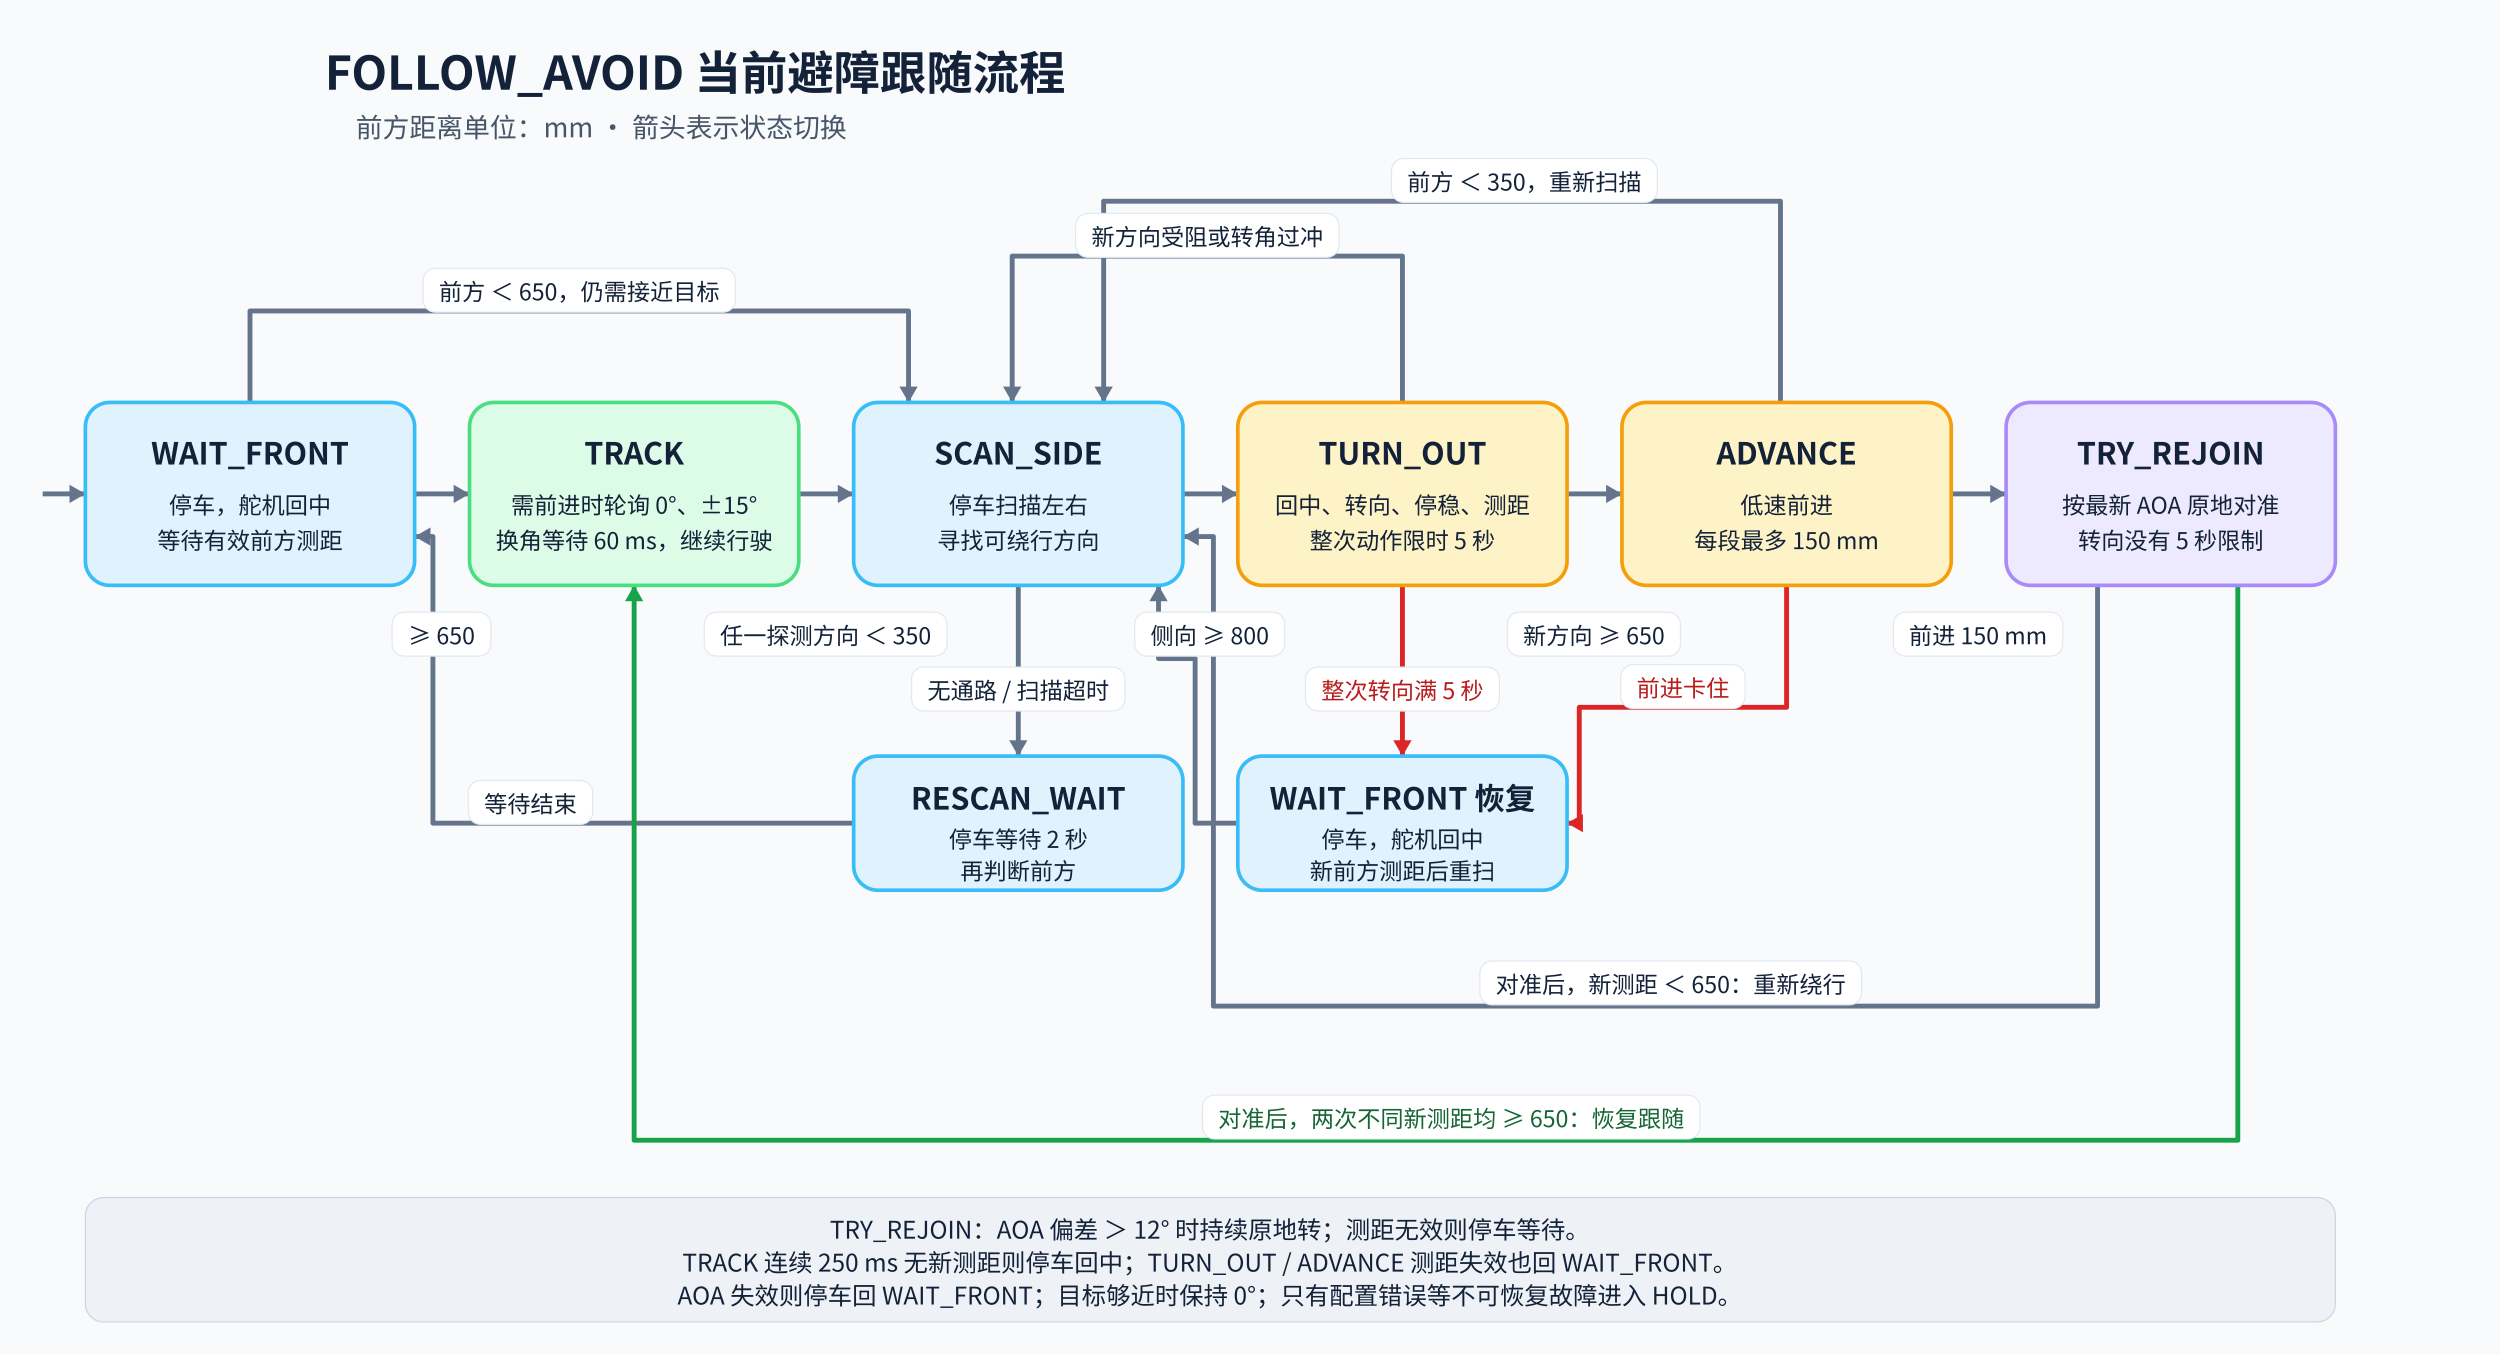
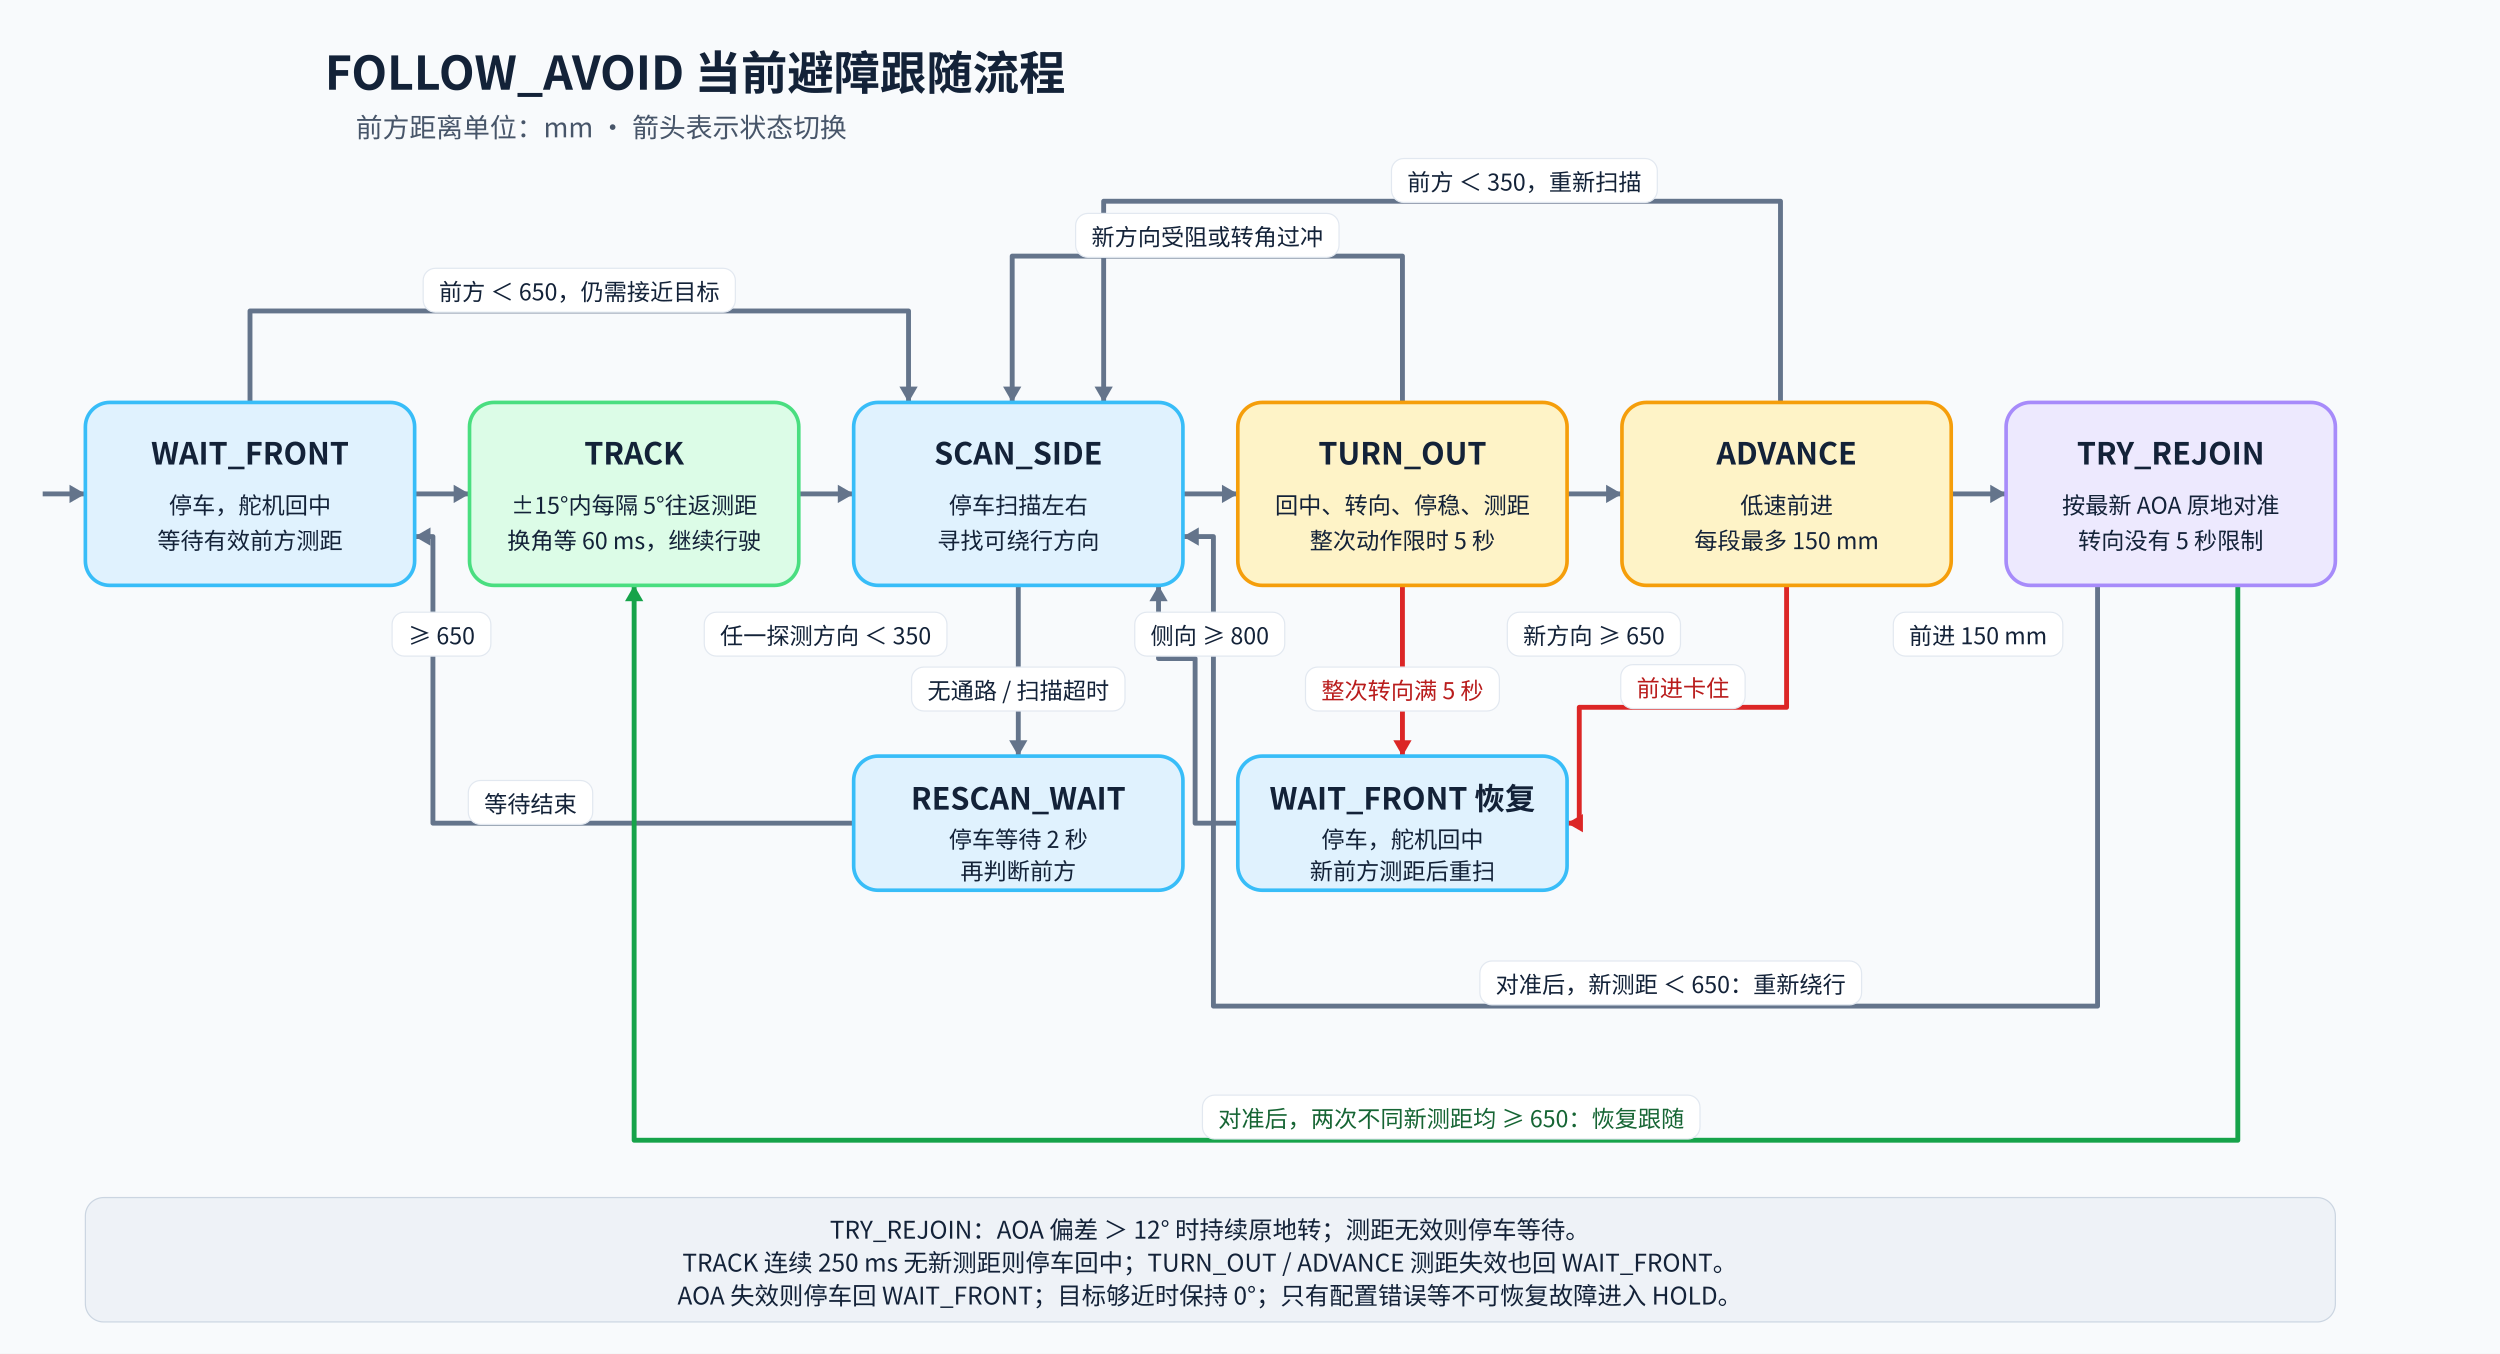
<svg xmlns="http://www.w3.org/2000/svg" width="2050" height="1110" viewBox="0 0 2050 1110">
  <rect width="2050" height="1110" fill="#f8fafc" />
  <polyline points="35,405 70,405" fill="none" stroke="#64748b" stroke-width="4" stroke-linejoin="round" />
  <polygon points="70.0,405.0 57.0,412.5 57.0,397.5" fill="#64748b" />
  <polyline points="340,405 385,405" fill="none" stroke="#64748b" stroke-width="4" stroke-linejoin="round" />
  <polygon points="385.0,405.0 372.0,412.5 372.0,397.5" fill="#64748b" />
  <polyline points="655,405 700,405" fill="none" stroke="#64748b" stroke-width="4" stroke-linejoin="round" />
  <polygon points="700.0,405.0 687.0,412.5 687.0,397.5" fill="#64748b" />
  <polyline points="970,405 1015,405" fill="none" stroke="#64748b" stroke-width="4" stroke-linejoin="round" />
  <polygon points="1015.0,405.0 1002.0,412.5 1002.0,397.5" fill="#64748b" />
  <polyline points="1285,405 1330,405" fill="none" stroke="#64748b" stroke-width="4" stroke-linejoin="round" />
  <polygon points="1330.0,405.0 1317.0,412.5 1317.0,397.5" fill="#64748b" />
  <polyline points="1600,405 1645,405" fill="none" stroke="#64748b" stroke-width="4" stroke-linejoin="round" />
  <polygon points="1645.0,405.0 1632.0,412.5 1632.0,397.5" fill="#64748b" />
  <polyline points="205,330 205,255 745,255 745,330" fill="none" stroke="#64748b" stroke-width="4" stroke-linejoin="round" />
  <polygon points="745.0,330.0 737.5,317.0 752.5,317.0" fill="#64748b" />
  <polyline points="1150,330 1150,210 830,210 830,330" fill="none" stroke="#64748b" stroke-width="4" stroke-linejoin="round" />
  <polygon points="830.0,330.0 822.5,317.0 837.5,317.0" fill="#64748b" />
  <polyline points="1460,330 1460,165 905,165 905,330" fill="none" stroke="#64748b" stroke-width="4" stroke-linejoin="round" />
  <polygon points="905.0,330.0 897.5,317.0 912.5,317.0" fill="#64748b" />
  <polyline points="835,480 835,620" fill="none" stroke="#64748b" stroke-width="4" stroke-linejoin="round" />
  <polygon points="835.0,620.0 827.5,607.0 842.5,607.0" fill="#64748b" />
  <polyline points="1150,480 1150,620" fill="none" stroke="#dc2626" stroke-width="4" stroke-linejoin="round" />
  <polygon points="1150.0,620.0 1142.5,607.0 1157.5,607.0" fill="#dc2626" />
  <polyline points="1465,480 1465,580 1295,580 1295,675 1285,675" fill="none" stroke="#dc2626" stroke-width="4" stroke-linejoin="round" />
  <polygon points="1285.0,675.0 1298.0,667.5 1298.0,682.5" fill="#dc2626" />
  <polyline points="1015,675 980,675 980,540 950,540 950,480" fill="none" stroke="#64748b" stroke-width="4" stroke-linejoin="round" />
  <polygon points="950.0,480.0 957.5,493.0 942.5,493.0" fill="#64748b" />
  <polyline points="700,675 355,675 355,440 340,440" fill="none" stroke="#64748b" stroke-width="4" stroke-linejoin="round" />
  <polygon points="340.0,440.0 353.0,432.5 353.0,447.5" fill="#64748b" />
  <polyline points="1720,480 1720,825 995,825 995,440 970,440" fill="none" stroke="#64748b" stroke-width="4" stroke-linejoin="round" />
  <polygon points="970.0,440.0 983.0,432.5 983.0,447.5" fill="#64748b" />
  <polyline points="1835,480 1835,935 520,935 520,480" fill="none" stroke="#16a34a" stroke-width="4" stroke-linejoin="round" />
  <polygon points="520.0,480.0 527.5,493.0 512.5,493.0" fill="#16a34a" />
  <rect x="70" y="330" width="270" height="150" rx="20" fill="#e0f2fe" stroke="#38bdf8" stroke-width="3" />
  <text x="205" y="370" text-anchor="middle" dominant-baseline="central" font-family="Noto Sans CJK SC" font-size="25" font-weight="700" fill="#132238">WAIT_FRONT</text>
  <text x="205" y="413" text-anchor="middle" dominant-baseline="central" font-family="Noto Sans CJK SC" font-size="19" font-weight="400" fill="#132238">停车，舵机回中</text>
  <text x="205" y="442" text-anchor="middle" dominant-baseline="central" font-family="Noto Sans CJK SC" font-size="19" font-weight="400" fill="#132238">等待有效前方测距</text>
  <rect x="385" y="330" width="270" height="150" rx="20" fill="#dcfce7" stroke="#4ade80" stroke-width="3" />
  <text x="520" y="370" text-anchor="middle" dominant-baseline="central" font-family="Noto Sans CJK SC" font-size="25" font-weight="700" fill="#132238">TRACK</text>
-   <text x="520" y="413" text-anchor="middle" dominant-baseline="central" font-family="Noto Sans CJK SC" font-size="19" font-weight="400" fill="#132238">需前进时轮询 0°、±15°</text>
-   <text x="520" y="442" text-anchor="middle" dominant-baseline="central" font-family="Noto Sans CJK SC" font-size="19" font-weight="400" fill="#132238">换角等待 60 ms，继续行驶</text>
+   <text x="520" y="413" text-anchor="middle" dominant-baseline="central" font-family="Noto Sans CJK SC" font-size="19" font-weight="400" fill="#132238">±15°内每隔 5°往返测距</text>
+   <text x="520" y="442" text-anchor="middle" dominant-baseline="central" font-family="Noto Sans CJK SC" font-size="19" font-weight="400" fill="#132238">换角等 60 ms，继续行驶</text>
  <rect x="700" y="330" width="270" height="150" rx="20" fill="#e0f2fe" stroke="#38bdf8" stroke-width="3" />
  <text x="835" y="370" text-anchor="middle" dominant-baseline="central" font-family="Noto Sans CJK SC" font-size="25" font-weight="700" fill="#132238">SCAN_SIDE</text>
  <text x="835" y="413" text-anchor="middle" dominant-baseline="central" font-family="Noto Sans CJK SC" font-size="19" font-weight="400" fill="#132238">停车扫描左右</text>
  <text x="835" y="442" text-anchor="middle" dominant-baseline="central" font-family="Noto Sans CJK SC" font-size="19" font-weight="400" fill="#132238">寻找可绕行方向</text>
  <rect x="1015" y="330" width="270" height="150" rx="20" fill="#fef3c7" stroke="#f59e0b" stroke-width="3" />
  <text x="1150" y="370" text-anchor="middle" dominant-baseline="central" font-family="Noto Sans CJK SC" font-size="25" font-weight="700" fill="#132238">TURN_OUT</text>
  <text x="1150" y="413" text-anchor="middle" dominant-baseline="central" font-family="Noto Sans CJK SC" font-size="19" font-weight="400" fill="#132238">回中、转向、停稳、测距</text>
  <text x="1150" y="442" text-anchor="middle" dominant-baseline="central" font-family="Noto Sans CJK SC" font-size="19" font-weight="400" fill="#132238">整次动作限时 5 秒</text>
  <rect x="1330" y="330" width="270" height="150" rx="20" fill="#fef3c7" stroke="#f59e0b" stroke-width="3" />
  <text x="1465" y="370" text-anchor="middle" dominant-baseline="central" font-family="Noto Sans CJK SC" font-size="25" font-weight="700" fill="#132238">ADVANCE</text>
  <text x="1465" y="413" text-anchor="middle" dominant-baseline="central" font-family="Noto Sans CJK SC" font-size="19" font-weight="400" fill="#132238">低速前进</text>
  <text x="1465" y="442" text-anchor="middle" dominant-baseline="central" font-family="Noto Sans CJK SC" font-size="19" font-weight="400" fill="#132238">每段最多 150 mm</text>
  <rect x="1645" y="330" width="270" height="150" rx="20" fill="#ede9fe" stroke="#a78bfa" stroke-width="3" />
  <text x="1780" y="370" text-anchor="middle" dominant-baseline="central" font-family="Noto Sans CJK SC" font-size="25" font-weight="700" fill="#132238">TRY_REJOIN</text>
  <text x="1780" y="413" text-anchor="middle" dominant-baseline="central" font-family="Noto Sans CJK SC" font-size="19" font-weight="400" fill="#132238">按最新 AOA 原地对准</text>
  <text x="1780" y="442" text-anchor="middle" dominant-baseline="central" font-family="Noto Sans CJK SC" font-size="19" font-weight="400" fill="#132238">转向没有 5 秒限制</text>
  <rect x="700" y="620" width="270" height="110" rx="20" fill="#e0f2fe" stroke="#38bdf8" stroke-width="3" />
  <text x="835" y="653" text-anchor="middle" dominant-baseline="central" font-family="Noto Sans CJK SC" font-size="25" font-weight="700" fill="#132238">RESCAN_WAIT</text>
  <text x="835" y="687" text-anchor="middle" dominant-baseline="central" font-family="Noto Sans CJK SC" font-size="19" font-weight="400" fill="#132238">停车等待 2 秒</text>
  <text x="835" y="713" text-anchor="middle" dominant-baseline="central" font-family="Noto Sans CJK SC" font-size="19" font-weight="400" fill="#132238">再判断前方</text>
  <rect x="1015" y="620" width="270" height="110" rx="20" fill="#e0f2fe" stroke="#38bdf8" stroke-width="3" />
  <text x="1150" y="653" text-anchor="middle" dominant-baseline="central" font-family="Noto Sans CJK SC" font-size="25" font-weight="700" fill="#132238">WAIT_FRONT 恢复</text>
  <text x="1150" y="687" text-anchor="middle" dominant-baseline="central" font-family="Noto Sans CJK SC" font-size="19" font-weight="400" fill="#132238">停车，舵机回中</text>
  <text x="1150" y="713" text-anchor="middle" dominant-baseline="central" font-family="Noto Sans CJK SC" font-size="19" font-weight="400" fill="#132238">新前方测距后重扫</text>
  <rect x="321.5" y="502" width="81" height="36" rx="10" fill="#ffffff" stroke="#e2e8f0" stroke-width="1" />
  <text x="362" y="520" text-anchor="middle" dominant-baseline="central" font-family="Noto Sans CJK SC" font-size="19" font-weight="400" fill="#132238">≥ 650</text>
  <rect x="577.5" y="502" width="199" height="36" rx="10" fill="#ffffff" stroke="#e2e8f0" stroke-width="1" />
  <text x="677" y="520" text-anchor="middle" dominant-baseline="central" font-family="Noto Sans CJK SC" font-size="19" font-weight="400" fill="#132238">任一探测方向 ＜ 350</text>
  <rect x="930.5" y="502" width="123" height="36" rx="10" fill="#ffffff" stroke="#e2e8f0" stroke-width="1" />
  <text x="992" y="520" text-anchor="middle" dominant-baseline="central" font-family="Noto Sans CJK SC" font-size="19" font-weight="400" fill="#132238">侧向 ≥ 800</text>
  <rect x="1236.0" y="502" width="142" height="36" rx="10" fill="#ffffff" stroke="#e2e8f0" stroke-width="1" />
  <text x="1307" y="520" text-anchor="middle" dominant-baseline="central" font-family="Noto Sans CJK SC" font-size="19" font-weight="400" fill="#132238">新方向 ≥ 650</text>
  <rect x="1552.5" y="502" width="139" height="36" rx="10" fill="#ffffff" stroke="#e2e8f0" stroke-width="1" />
  <text x="1622" y="520" text-anchor="middle" dominant-baseline="central" font-family="Noto Sans CJK SC" font-size="19" font-weight="400" fill="#132238">前进 150 mm</text>
  <rect x="347.0" y="220" width="256" height="36" rx="10" fill="#ffffff" stroke="#e2e8f0" stroke-width="1" />
  <text x="475" y="238" text-anchor="middle" dominant-baseline="central" font-family="Noto Sans CJK SC" font-size="19" font-weight="400" fill="#132238">前方 ＜ 650，仍需接近目标</text>
  <rect x="882.0" y="175" width="216" height="36" rx="10" fill="#ffffff" stroke="#e2e8f0" stroke-width="1" />
  <text x="990" y="193" text-anchor="middle" dominant-baseline="central" font-family="Noto Sans CJK SC" font-size="19" font-weight="400" fill="#132238">新方向受阻或转角过冲</text>
  <rect x="1141.0" y="130" width="218" height="36" rx="10" fill="#ffffff" stroke="#e2e8f0" stroke-width="1" />
  <text x="1250" y="148" text-anchor="middle" dominant-baseline="central" font-family="Noto Sans CJK SC" font-size="19" font-weight="400" fill="#132238">前方 ＜ 350，重新扫描</text>
  <rect x="747.5" y="547" width="175" height="36" rx="10" fill="#ffffff" stroke="#e2e8f0" stroke-width="1" />
  <text x="835" y="565" text-anchor="middle" dominant-baseline="central" font-family="Noto Sans CJK SC" font-size="19" font-weight="400" fill="#132238">无通路 / 扫描超时</text>
  <rect x="1070.5" y="547" width="159" height="36" rx="10" fill="#ffffff" stroke="#e2e8f0" stroke-width="1" />
  <text x="1150" y="565" text-anchor="middle" dominant-baseline="central" font-family="Noto Sans CJK SC" font-size="19" font-weight="400" fill="#b91c1c">整次转向满 5 秒</text>
  <rect x="1329.0" y="545" width="102" height="36" rx="10" fill="#ffffff" stroke="#e2e8f0" stroke-width="1" />
  <text x="1380" y="563" text-anchor="middle" dominant-baseline="central" font-family="Noto Sans CJK SC" font-size="19" font-weight="400" fill="#b91c1c">前进卡住</text>
  <rect x="384.0" y="640" width="102" height="36" rx="10" fill="#ffffff" stroke="#e2e8f0" stroke-width="1" />
  <text x="435" y="658" text-anchor="middle" dominant-baseline="central" font-family="Noto Sans CJK SC" font-size="19" font-weight="400" fill="#132238">等待结束</text>
  <rect x="1213.5" y="788" width="313" height="36" rx="10" fill="#ffffff" stroke="#e2e8f0" stroke-width="1" />
  <text x="1370" y="806" text-anchor="middle" dominant-baseline="central" font-family="Noto Sans CJK SC" font-size="19" font-weight="400" fill="#132238">对准后，新测距 ＜ 650：重新绕行</text>
  <rect x="986.0" y="898" width="408" height="36" rx="10" fill="#ffffff" stroke="#e2e8f0" stroke-width="1" />
  <text x="1190" y="916" text-anchor="middle" dominant-baseline="central" font-family="Noto Sans CJK SC" font-size="19" font-weight="400" fill="#166534">对准后，两次不同新测距均 ≥ 650：恢复跟随</text>
  <text x="570" y="57" text-anchor="middle" dominant-baseline="central" font-family="Noto Sans CJK SC" font-size="38" font-weight="700" fill="#132238">FOLLOW_AVOID 当前避障跟随流程</text>
  <text x="493" y="103" text-anchor="middle" dominant-baseline="central" font-family="Noto Sans CJK SC" font-size="22" font-weight="400" fill="#475569">前方距离单位：mm  ·  箭头表示状态切换</text>
  <rect x="70" y="982" width="1845" height="102" rx="15" fill="#eef2f7" stroke="#cbd5e1" stroke-width="1" />
  <text x="992" y="1007" text-anchor="middle" dominant-baseline="central" font-family="Noto Sans CJK SC" font-size="20" font-weight="400" fill="#132238">TRY_REJOIN：AOA 偏差 ＞ 12° 时持续原地转；测距无效则停车等待。</text>
  <text x="992" y="1034" text-anchor="middle" dominant-baseline="central" font-family="Noto Sans CJK SC" font-size="20" font-weight="400" fill="#132238">TRACK 连续 250 ms 无新测距则停车回中；TURN_OUT / ADVANCE 测距失效也回 WAIT_FRONT。</text>
  <text x="992" y="1061" text-anchor="middle" dominant-baseline="central" font-family="Noto Sans CJK SC" font-size="20" font-weight="400" fill="#132238">AOA 失效则停车回 WAIT_FRONT；目标够近时保持 0°；只有配置错误等不可恢复故障进入 HOLD。</text>
</svg>
